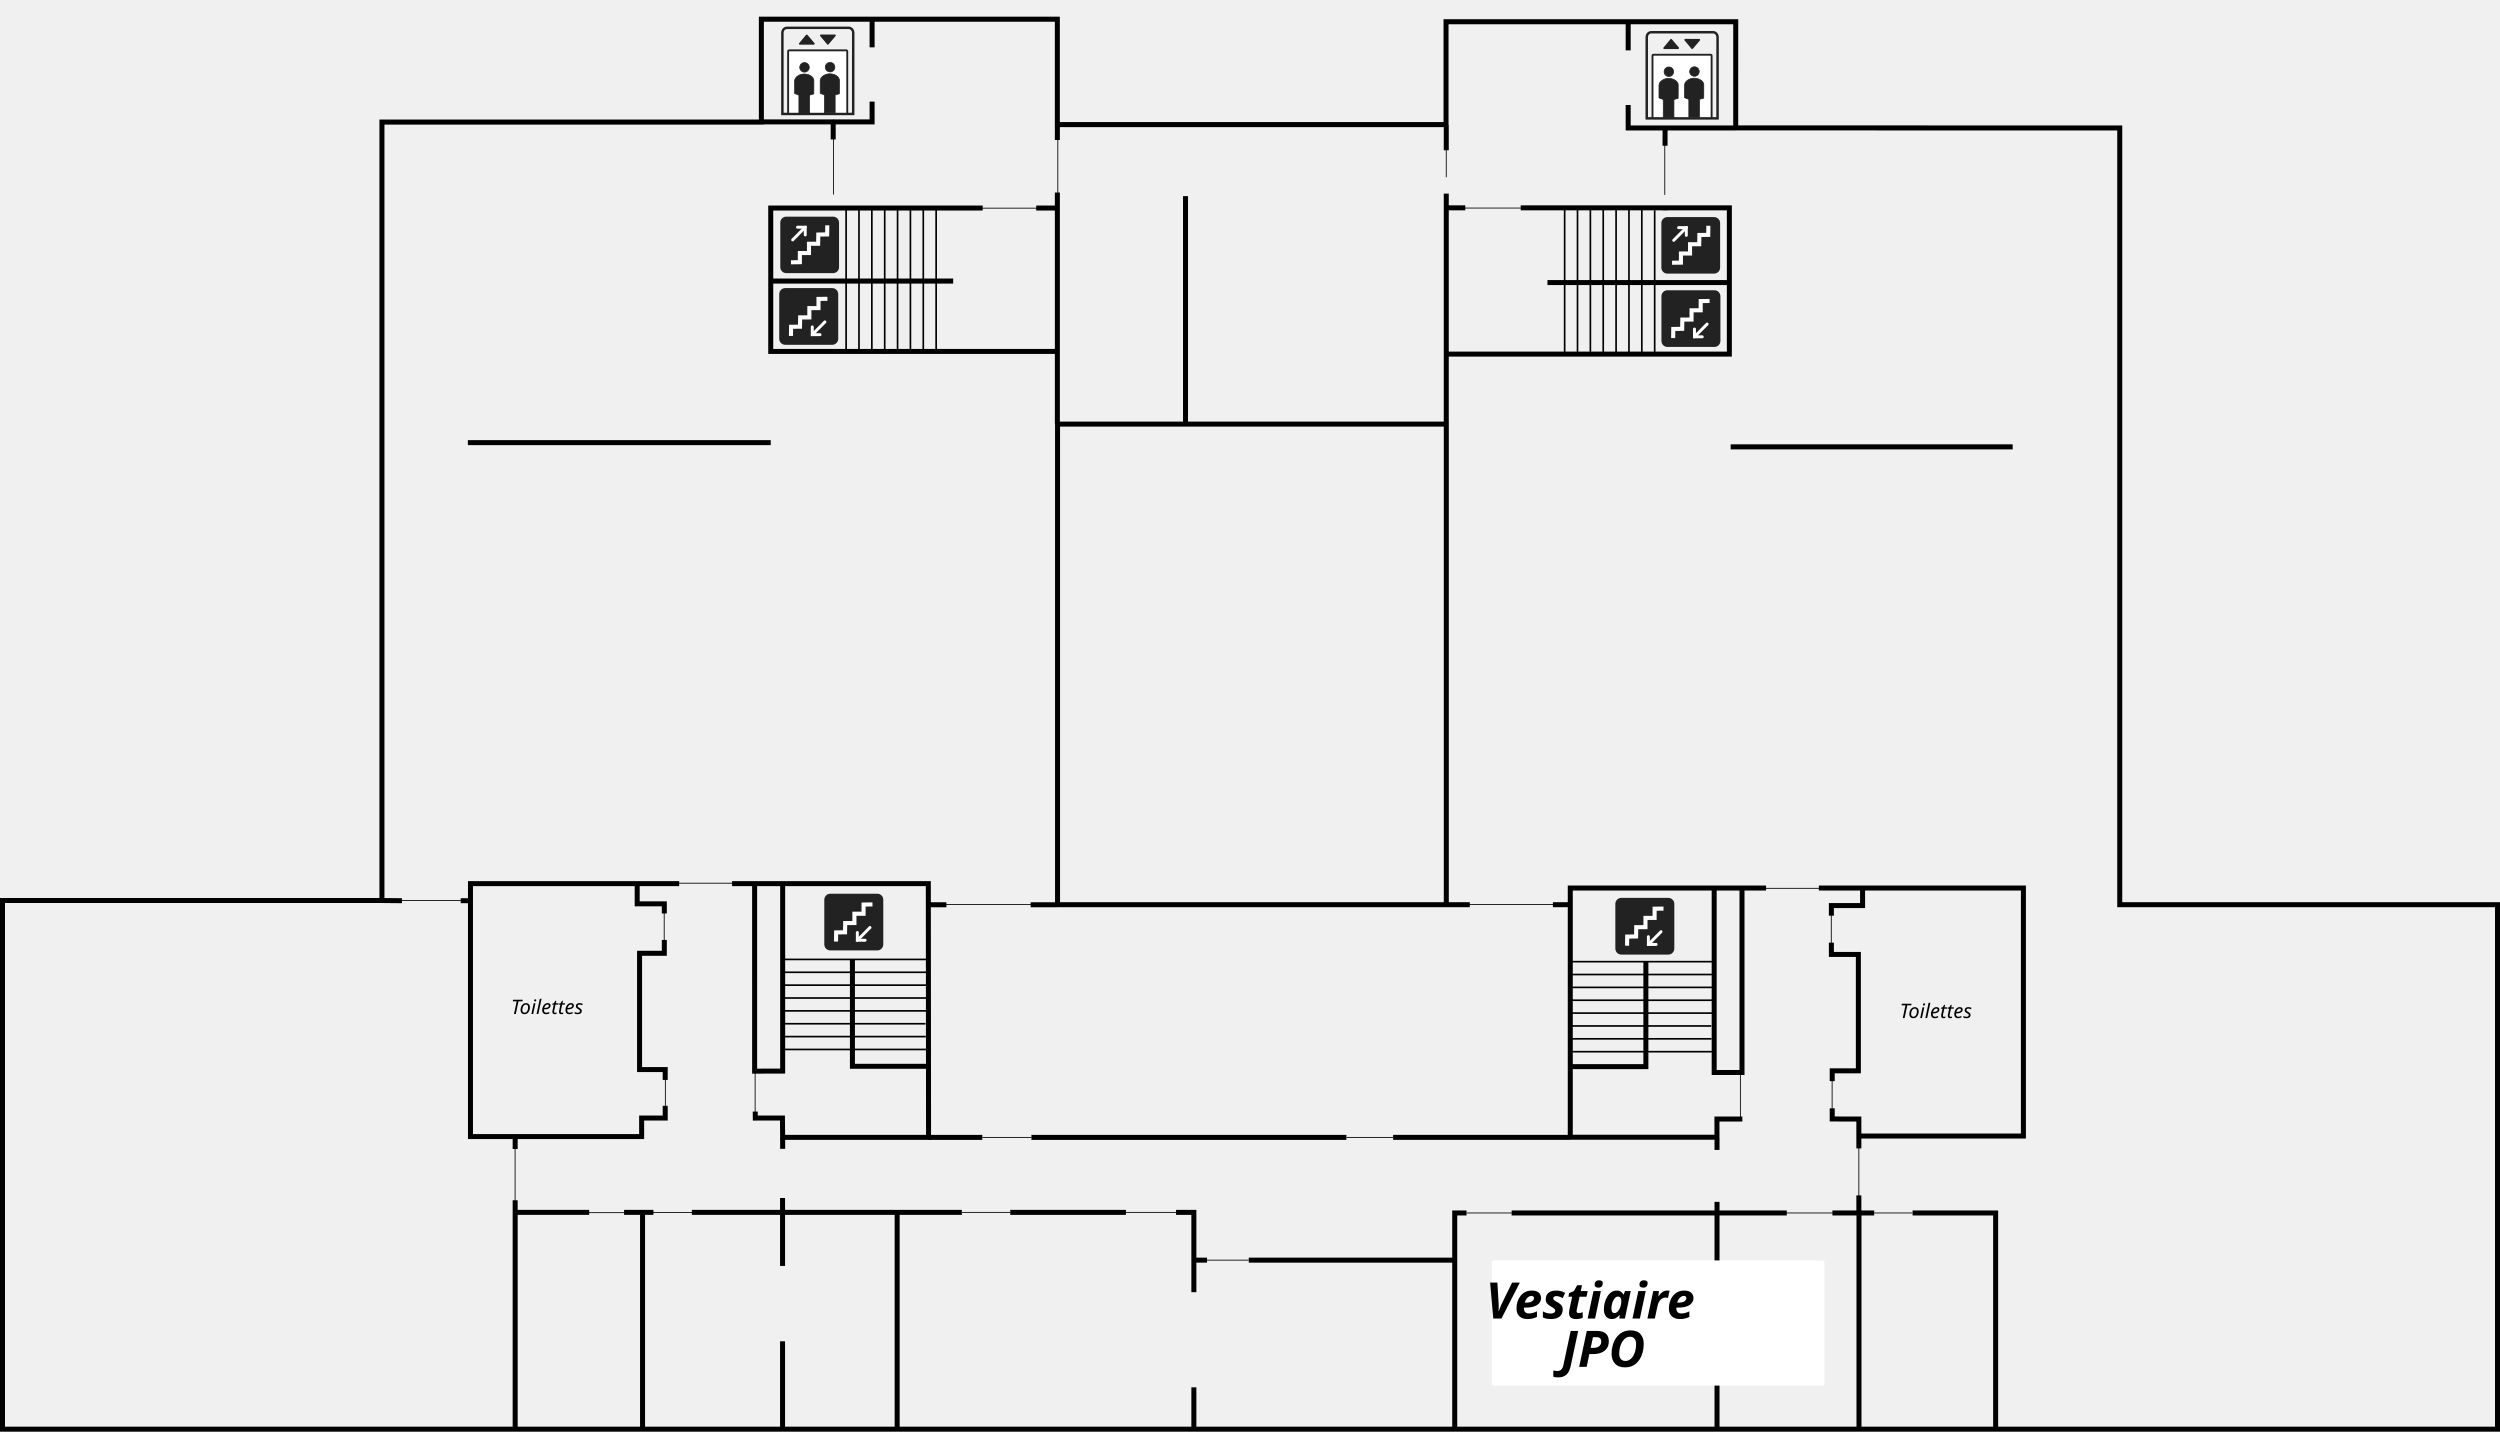
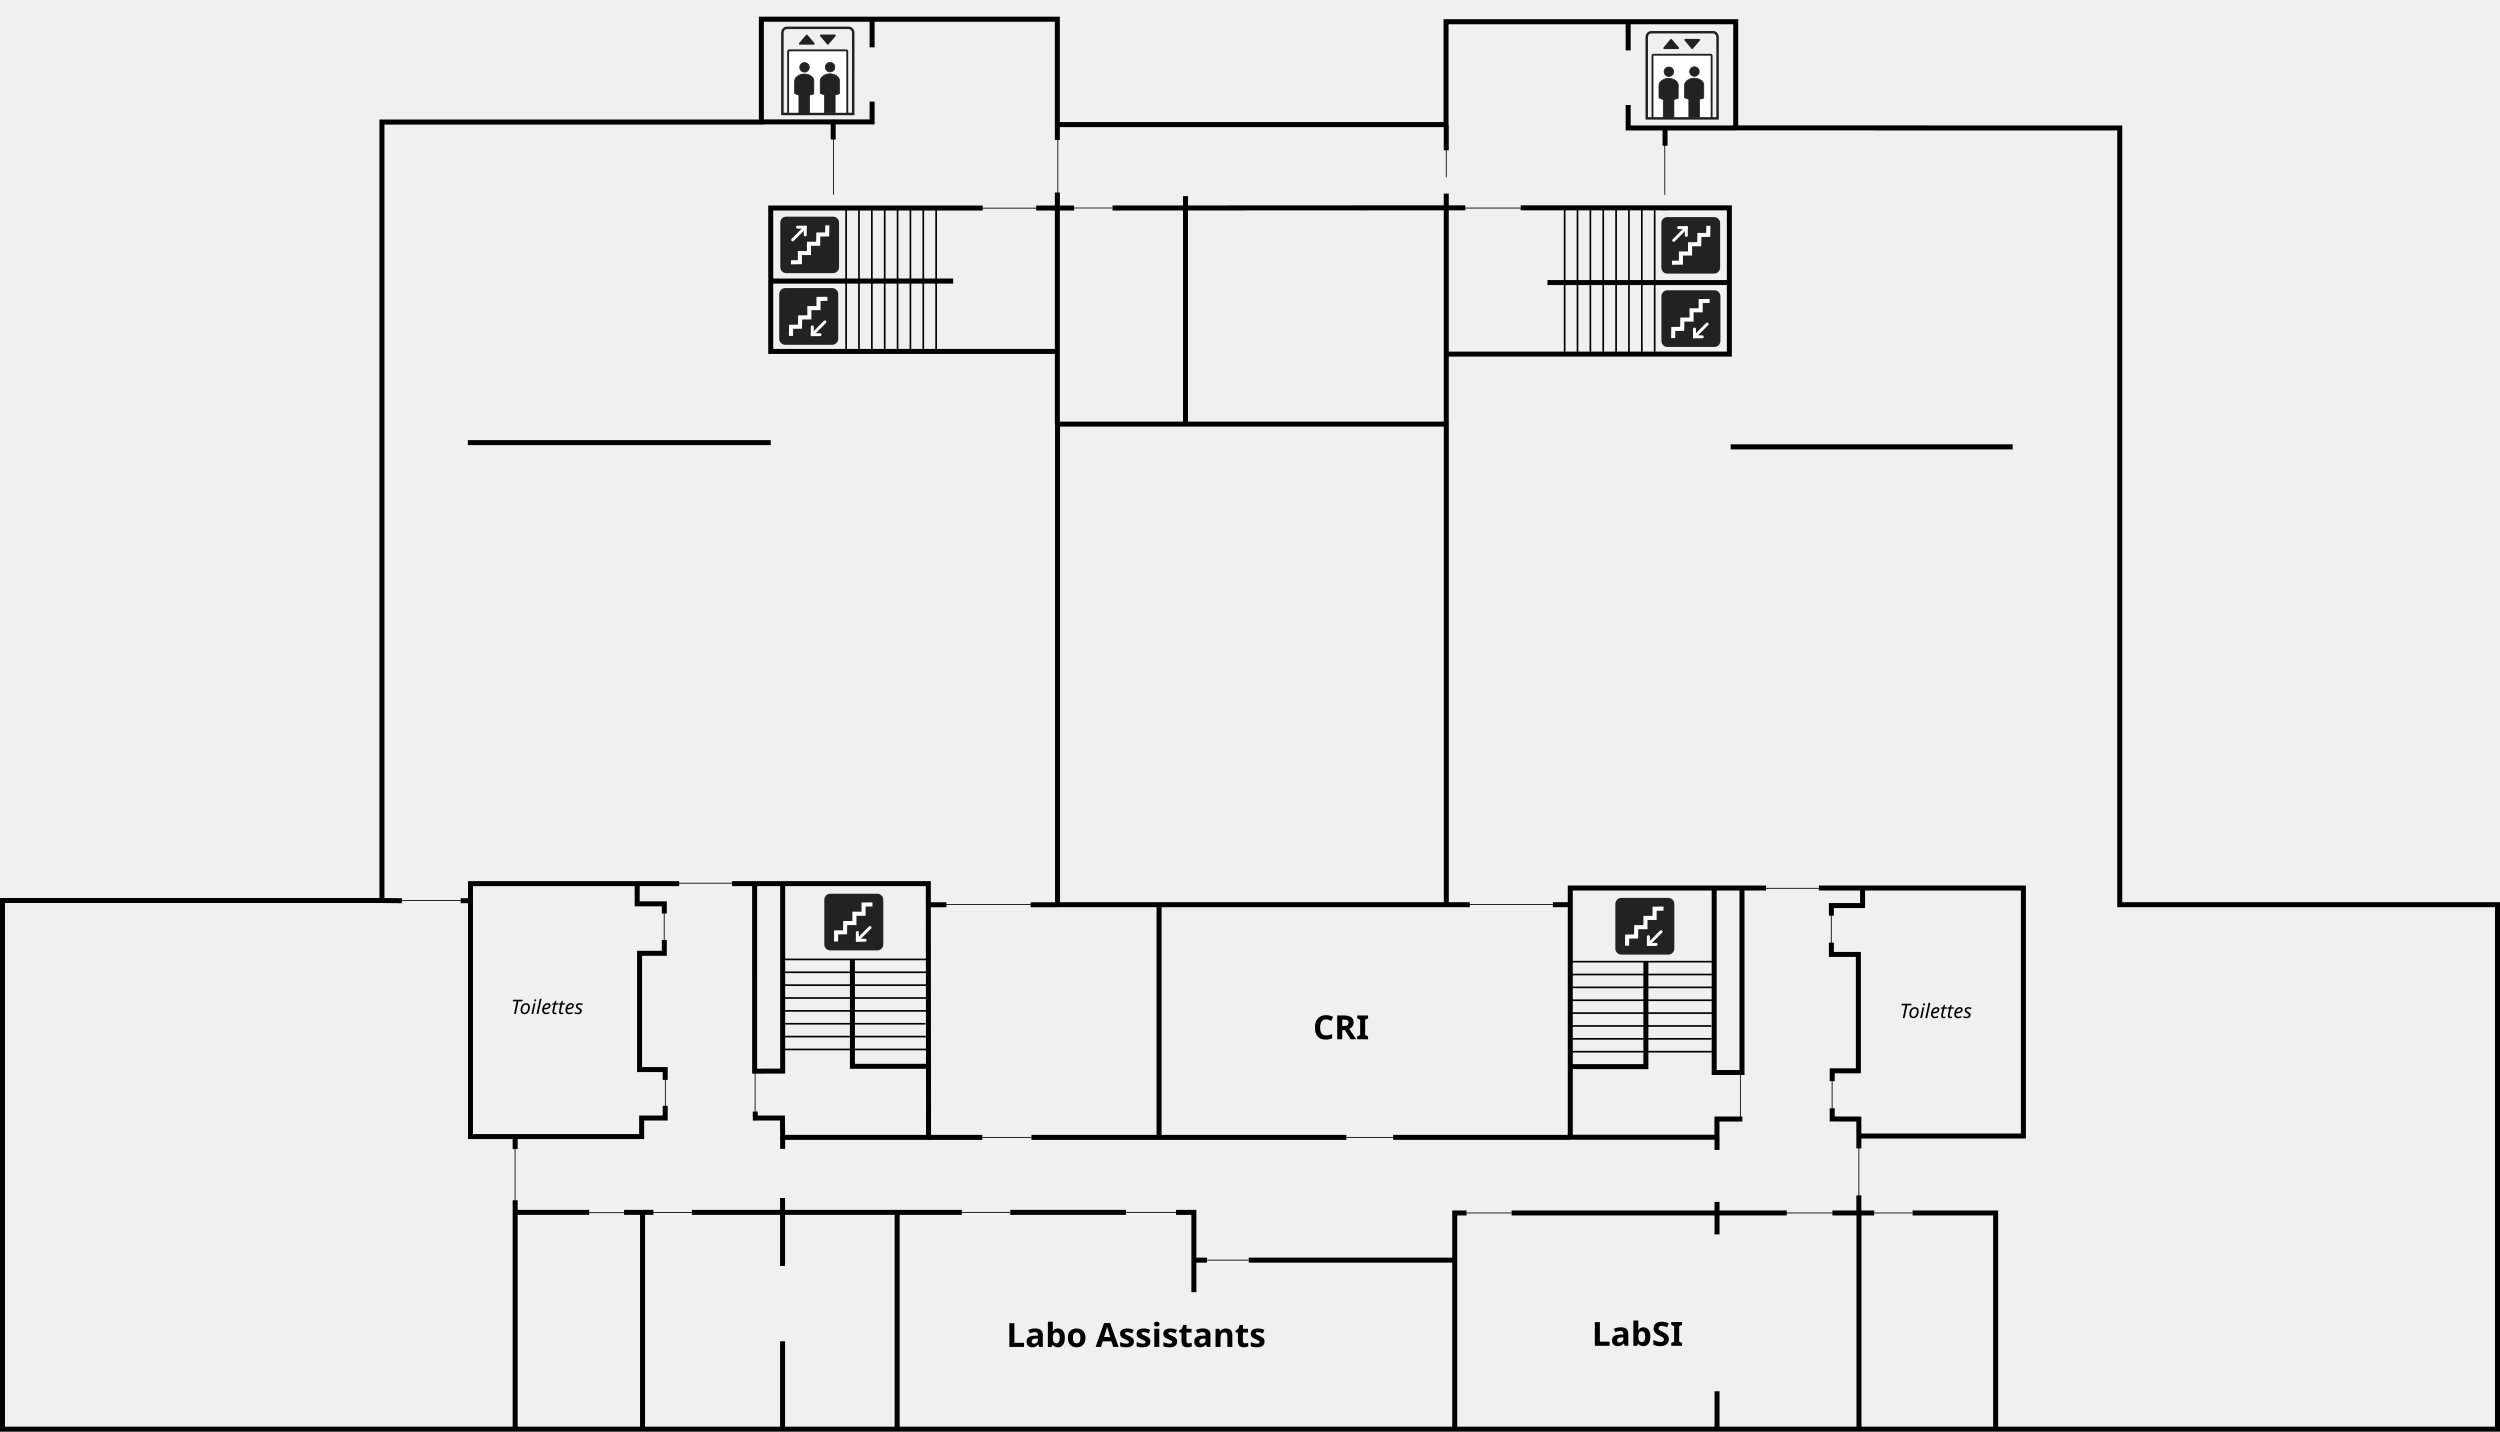
<svg xmlns="http://www.w3.org/2000/svg" xmlns:xlink="http://www.w3.org/1999/xlink" width="100%" height="100%" viewBox="0 0 2995.041 1715.44" id="svg2" version="1.1">
  <defs id="defs4">
    <linearGradient id="linearGradient15662">
      <stop style="stop-color:#ffffff;stop-opacity:0;" offset="0" id="stop15664" />
      <stop style="stop-color:#f8f8f8;stop-opacity:1;" offset="1" id="stop15666" />
    </linearGradient>
    <linearGradient id="linearGradient259">
      <stop style="stop-color:#e0e0e0;stop-opacity:1;" offset="0" id="stop260" />
      <stop id="stop4886" offset="0.405" style="stop-color:#ffffff;stop-opacity:1;" />
      <stop id="stop4884" offset="0.534" style="stop-color:#cdcdcd;stop-opacity:1;" />
      <stop style="stop-color:#494949;stop-opacity:1;" offset="1" id="stop261" />
    </linearGradient>
    <linearGradient id="linearGradient4668">
      <stop style="stop-color:#8e8d87;stop-opacity:1;" offset="0" id="stop4670" />
      <stop id="stop4676" offset="0.276" style="stop-color:#cbc9c1;stop-opacity:1;" />
      <stop style="stop-color:#8e8d87;stop-opacity:1;" offset="1" id="stop4672" />
    </linearGradient>
    <linearGradient id="linearGradient4688">
      <stop style="stop-color:#666666;stop-opacity:1;" offset="0" id="stop4690" />
      <stop style="stop-color:#000000;stop-opacity:0;" offset="1" id="stop4692" />
    </linearGradient>
    <linearGradient id="linearGradient4698">
      <stop style="stop-color:#fffffd;stop-opacity:1;" offset="0" id="stop4700" />
      <stop id="stop4706" offset="0.5" style="stop-color:#bbbbb9;stop-opacity:1;" />
      <stop style="stop-color:#000000;stop-opacity:1;" offset="1" id="stop4702" />
    </linearGradient>
    <linearGradient id="linearGradient4733">
      <stop style="stop-color:#000000;stop-opacity:0.237;" offset="0" id="stop4735" />
      <stop style="stop-color:#000000;stop-opacity:0;" offset="1" id="stop4737" />
    </linearGradient>
    <linearGradient id="linearGradient4741">
      <stop style="stop-color:#dcdcda;stop-opacity:1;" offset="0" id="stop4743" />
      <stop style="stop-color:#bab9b7;stop-opacity:1;" offset="1" id="stop4745" />
    </linearGradient>
    <linearGradient id="linearGradient4762">
      <stop id="stop4764" offset="0" style="stop-color:#ffffff;stop-opacity:0.124;" />
      <stop style="stop-color:#ffffff;stop-opacity:1;" offset="0.103" id="stop4768" />
      <stop id="stop4766" offset="1" style="stop-color:#ffffff;stop-opacity:0;" />
    </linearGradient>
    <clipPath id="clip0-5-8-2-3">
      <rect y="0" x="0" id="rect3978-5-8-5-6" height="615" width="613" />
    </clipPath>
    <clipPath id="clip0-5-8-2-3-2">
      <rect y="0" x="0" id="rect3978-5-8-5-6-9" height="615" width="613" />
    </clipPath>
  </defs>
  <g id="layer1" transform="translate(621.216,68.64813)">
-     <a xlink:href="kb-voltaire-f1.svg" transform="translate(0.5357143,103.9286)" id="a1251">
+     <a xlink:href="kb-voltaire-f1.svg" id="a1251" transform="translate(0.5357143,103.9286)">
      <g id="g1040" transform="translate(131.4286,4.285714)">
        <rect style="fill:#222222;fill-opacity:1;stroke:none;stroke-width:3.826;stroke-linecap:round;stroke-linejoin:round;stroke-miterlimit:4;stroke-dasharray:none;stroke-opacity:1;paint-order:markers stroke fill" id="rect1968-8" width="70.659" height="67.941" x="1182.026" y="898.81" ry="7.205" />
        <path style="fill:none;stroke:#ffffff;stroke-width:4.89;stroke-linecap:butt;stroke-linejoin:miter;stroke-miterlimit:4;stroke-dasharray:none;stroke-opacity:1" d="m 1196.086,956.112 0.137,-10.934 10.661,-0.137 0.185,-11.114 h 11.038 v -11.115 h 10.941 l 0.026,-11.026 10.661,-0.137" id="path1903-3" />
        <g id="g1996-6" transform="matrix(0.136674,0,0,0.136674,1357.818,804.6627)">
          <path style="fill:none;stroke:#ffffff;stroke-width:25.932;stroke-linecap:round;stroke-linejoin:miter;stroke-miterlimit:4;stroke-dasharray:none;stroke-opacity:1" d="M -885.838,985.217 -996.563,1096.966" id="path1905-0" />
          <path style="fill:none;stroke:#ffffff;stroke-width:25.932;stroke-linecap:round;stroke-linejoin:miter;stroke-miterlimit:4;stroke-dasharray:none;stroke-opacity:1" d="m -928.614,1096.966 -67.95,1e-4 3.3e-4,-67.949" id="path1907-7" />
        </g>
      </g>
    </a>
    <text xml:space="preserve" style="font-style:normal;font-weight:normal;line-height:0%;font-family:sans-serif;letter-spacing:0px;word-spacing:0px;fill:#000000;fill-opacity:1;stroke:none" x="-9.091" y="1146.16" id="text3029">
      <tspan id="tspan3031" x="-9.091" y="1146.16" style="font-style:italic;font-variant:normal;font-weight:normal;font-stretch:normal;font-size:24px;line-height:1.25;font-family:'Atkinson Hyperlegible';-inkscape-font-specification:'Atkinson Hyperlegible Italic'">Toilettes</tspan>
    </text>
    <path id="path3883" style="fill:none;stroke:#000000;stroke-width:2;stroke-linecap:butt;stroke-linejoin:miter;stroke-miterlimit:4;stroke-opacity:1;stroke-dasharray:none" d="m 1258.929,1191.291 170.714,0 m -170.357,-107.857 170.714,0 m -172.5,15.408 172.5,0 m -171.429,15.408 172.143,0 m -172.857,15.408 172.857,0 m -172.143,15.408 173.214,0 m -172.857,15.408 170,0 m -170.714,15.408 171.071,0" />
    <path id="path3883-7" style="fill:none;stroke:#000000;stroke-width:2;stroke-linecap:butt;stroke-linejoin:miter;stroke-miterlimit:4;stroke-opacity:1;stroke-dasharray:none" d="m 317.589,1188.618 170.714,0 m -170.357,-107.857 170.714,0 m -172.5,15.408 172.5,0 m -171.429,15.408 172.143,0 m -172.857,15.408 172.857,0 m -172.143,15.408 173.214,0 m -172.857,15.408 170,0 m -170.714,15.408 171.071,0" />
    <path id="path3883-7-4" style="fill:none;stroke:#000000;stroke-width:2;stroke-linecap:butt;stroke-linejoin:miter;stroke-miterlimit:4;stroke-opacity:1;stroke-dasharray:none" d="m 392.45,182.465 0,170.714 m 107.857,-170.357 0,170.714 m -15.408,-172.5 0,172.5 m -15.408,-171.429 0,172.143 m -15.408,-172.857 0,172.857 m -15.408,-172.143 0,173.214 m -15.408,-172.857 0,170 m -15.408,-170.714 0,171.071" />
    <path id="path3883-7-45" style="fill:none;stroke:#000000;stroke-width:2;stroke-linecap:butt;stroke-linejoin:miter;stroke-miterlimit:4;stroke-opacity:1;stroke-dasharray:none" d="m 1253.256,182.793 0,170.714 m 107.857,-170.357 0,170.714 m -15.408,-172.5 0,172.5 m -15.408,-171.429 0,172.143 m -15.408,-172.857 0,172.857 m -15.408,-172.143 0,173.214 m -15.408,-172.857 0,170 m -15.408,-170.714 0,171.071" />
    <path style="fill:none;stroke:#000000;stroke-width:1px;stroke-linecap:butt;stroke-linejoin:miter;stroke-opacity:1" d="m 811.91,1058.083 65.912,0" id="path4283" transform="translate(-621.216,-68.64813)" />
-     <path id="path4198" transform="translate(-621.216,-68.64813)" style="fill:none;stroke:#000000;stroke-width:6;stroke-linecap:butt;stroke-linejoin:miter;stroke-miterlimit:4;stroke-dasharray:none;stroke-opacity:1" d="M 1420.274,507.297 V 234.97 M 763.359,1057.439 v 25.357 h 32.5 v 11.538 m 0,31.741 v 16.006 H 766.216 v 139.286 h 30.714 v 12.409 m -339.362,-214.948 23.978,0.237 m 70.382,0 h 11.453 M 2073.366,535.35 h 337.838 M 923.359,530.296 H 560.502 M 1994.768,153.057 v 21.529 m 0,77.55 v -3.164 m -140.874,89.538 h 218.087 m -340.106,-89.538 h 23.55 m 66.408,0 h 249.958 v 175.261 H 1732.381 M 2079.369,153.31 h -128.794 v -27.534 m 0,-65.391 V 26.03 m -952.394,120.337 v 20.714 m 0,84.286 v -2.143 m 268.75,0 h -25.536 m -64.107,0 H 923.359 v 171.786 h 343.572 M 911.573,146.01 h 133.214 v -24.286 m 0,-65 V 23.153 m 836.591,1254.659 h 90.409 v -126.269 m -859.857,125.895 h -90.714 v -128.571 m -83.572,-90.714 v 225 l -33.58,0.115 -0.009,-225.669 m 0.714,274.095 0.104,7.765 32.516,-0.028 0.242,23.17 174.782,0.017 -0.267,-304.009 H 877.034 m -63.387,0 H 563.634 v 303.046 h 205.061 v -22.223 l 28.259,0.013 -0.025,-14.715 M 1266.737,149.017 v 18.695 m 0,62.938 v 276.795 M 1732.644,149.582 v 30.446 m 0,51.875 v 276.607 m -465.704,575.414 h -32.192 m -100.949,0 h -21.147 m 620.497,-0.061 h 27.686 m 99.557,0 h 20.986 m -148.691,0 V 508.077 h -465.734 v 575.787 z m 320.922,-18.183 v 219.203 l 33.335,-0.018 v -220.195 m 108.086,230.554 v -12.361 h 31.315 v -139.401 h -32.325 v -14.142 m 0,-32.325 v -12.122 h 37.376 v -20.203 m -562.394,297.947 h 212.214 m -943.699,72.621 v 81.396 m 0,90.249 V 1712.179 M 769.787,1453.154 v 259.286 M 617.552,1452.444 h 88.286 m 41.819,0 h 35.15 m 46.057,0 h 323.453 m -535.144,257.715 v -272.236 m 0,-61.367 v -14.9 m 1609.773,-0.758 v 14.893 m 0,56.322 v 21.215 m 0.146,259.112 V 1453.154 h -31.826 m -54.683,0 h -329.652 m 276.452,-112.5 h -30.452 v 21.786 h -175.714 v -298.571 h 234.558 m 63.236,0 h 245.063 v 297.143 l -197.143,-0.045 v -20.312 l -31.903,-0.105 v -12.714 m -138.012,34.706 v 15.077 m 0,62.22 v 271.891 M 2539.493,153.311 v 930.553 h 452.548 v 628.315 H 3 V 1078.814 H 457.569 V 146.24 H 912.137 V 23.002 h 354.563 v 126.269 h 465.68 V 26.032 h 347.049 l -0.018,127.201 z M 1141.93,336.726 H 922.95" />
+     <path id="path4198" transform="translate(-621.216,-68.64813)" style="fill:none;stroke:#000000;stroke-width:6;stroke-linecap:butt;stroke-linejoin:miter;stroke-miterlimit:4;stroke-dasharray:none;stroke-opacity:1" d="M 1420.274,507.297 V 234.97 M 763.359,1057.439 v 25.357 h 32.5 v 11.538 m 0,31.741 v 16.006 H 766.216 v 139.286 h 30.714 v 12.409 m -339.362,-214.948 23.978,0.237 m 70.382,0 h 11.453 M 2073.366,535.35 h 337.838 M 923.359,530.296 H 560.502 M 1994.768,153.057 v 21.529 m 0,77.55 v -3.164 m -140.874,89.538 h 218.087 m -340.106,-89.538 h 23.55 m 66.408,0 h 249.958 v 175.261 H 1732.381 M 2079.369,153.31 h -128.794 v -27.534 m 0,-65.391 V 26.03 m -952.394,120.337 v 20.714 m 0,84.286 v -2.143 m 268.75,0 h -25.536 m -64.107,0 H 923.359 v 171.786 h 343.572 M 911.573,146.01 h 133.214 v -24.286 m 0,-65 V 23.153 m 836.591,1254.659 h 90.409 v -126.269 m -859.857,125.895 h -90.714 v -128.571 m -83.572,-90.714 v 225 l -33.58,0.115 -0.009,-225.669 m 0.714,274.095 0.104,7.765 32.516,-0.028 0.242,23.17 174.782,0.017 -0.267,-304.009 H 877.034 m -63.387,0 H 563.634 v 303.046 h 205.061 v -22.223 l 28.259,0.013 -0.025,-14.715 M 1266.737,149.017 v 18.695 m 0,62.938 v 276.795 M 1732.644,149.582 v 30.446 m 0,51.875 v 276.607 m -465.704,575.414 h -32.192 m -100.949,0 h -21.147 m 620.497,-0.061 h 27.686 m 99.557,0 h 20.986 m -148.691,0 V 508.077 h -465.734 v 575.787 z m 320.922,-18.183 v 219.203 l 33.335,-0.018 v -220.195 m 108.086,230.554 v -12.361 h 31.315 v -139.401 h -32.325 v -14.142 m 0,-32.325 v -12.122 h 37.376 v -20.203 m -562.394,297.947 h 212.214 m -943.699,72.621 v 81.396 m 0,90.249 V 1712.179 M 769.787,1453.154 v 259.286 M 617.552,1452.444 h 88.286 m 41.819,0 h 35.15 m 46.057,0 h 323.453 m -535.144,257.715 v -272.236 m 0,-61.367 v -14.9 m 1609.773,-0.758 v 14.893 m 0,56.322 v 21.215 m 0.146,259.112 V 1453.154 h -31.826 m -54.683,0 h -329.652 m 276.452,-112.5 h -30.452 v 21.786 h -175.714 v -298.571 h 234.558 m 63.236,0 h 245.063 v 297.143 l -197.143,-0.045 v -20.312 l -31.903,-0.105 v -12.714 m -138.012,34.706 v 15.077 m 0,62.22 v 39.027 m 0,187.888 v 44.975 M 2539.493,153.311 v 930.553 h 452.548 v 628.315 H 3 V 1078.814 H 457.569 V 146.24 H 912.137 V 23.002 h 354.563 v 126.269 h 465.68 V 26.032 h 347.049 l -0.018,127.201 z M 1141.93,336.726 H 922.95" />
    <path id="path3107" transform="translate(-621.216,-68.64814)" style="fill:none;stroke:#000000;stroke-width:1px;stroke-linecap:butt;stroke-linejoin:miter;stroke-opacity:1" d="m 617.077,1439.289 v -64.776 M 2085,1341.154 v -56.786 m -1180.357,49.286 v -51.071 M 1175.714,249.368 h 67.143 m 984.094,1125.035 v 60 M 1267.287,161.653 v 78.214 m -268.779,-6.781 v -89.904 m 995.922,10.685 v 79.643 m -240.328,15.738 h 68.943 m -90.409,-36.871 v -54.548 m 381.973,906.395 h 66.786 m 12.503,32.037 v 34.471 m 1.01,163.266 v 35.734 m -55.656,123.42 h 56.607 m -436.454,-369.519 h 101.773 m -728.712,-0.124 h 103.571 m -454.286,369.107 h 49.821 m -127.143,0.179 h 44.286 m 48.393,-126.071 v -34.822 m -1.389,-199.935 v 37.376 m -315.925,-50.508 h 74.246" />
-     <a xlink:href="kb-voltaire-f1.svg" transform="translate(-5.714286,130.3571)" id="a1243">
+     <a xlink:href="kb-voltaire-f1.svg" id="a1243" transform="translate(-5.714286,130.3571)">
      <g id="g1040-0" transform="translate(-810.0001,-27.14285)">
        <rect style="fill:#222222;fill-opacity:1;stroke:none;stroke-width:3.826;stroke-linecap:round;stroke-linejoin:round;stroke-miterlimit:4;stroke-dasharray:none;stroke-opacity:1;paint-order:markers stroke fill" id="rect1968-8-2" width="70.659" height="67.941" x="1182.026" y="898.81" ry="7.205" />
        <path style="fill:none;stroke:#ffffff;stroke-width:4.89;stroke-linecap:butt;stroke-linejoin:miter;stroke-miterlimit:4;stroke-dasharray:none;stroke-opacity:1" d="m 1196.086,956.112 0.137,-10.934 10.661,-0.137 0.185,-11.114 h 11.038 v -11.115 h 10.941 l 0.026,-11.026 10.661,-0.137" id="path1903-3-7" />
        <g id="g1996-6-0" transform="matrix(0.136674,0,0,0.136674,1357.818,804.6627)">
          <path style="fill:none;stroke:#ffffff;stroke-width:25.932;stroke-linecap:round;stroke-linejoin:miter;stroke-miterlimit:4;stroke-dasharray:none;stroke-opacity:1" d="M -885.838,985.217 -996.563,1096.966" id="path1905-0-4" />
          <path style="fill:none;stroke:#ffffff;stroke-width:25.932;stroke-linecap:round;stroke-linejoin:miter;stroke-miterlimit:4;stroke-dasharray:none;stroke-opacity:1" d="m -928.614,1096.966 -67.95,1e-4 3.3e-4,-67.949" id="path1907-7-3" />
        </g>
      </g>
    </a>
    <a xlink:href="kb-voltaire-f1.svg" id="a1235">
      <g id="g1040-0-0" transform="translate(-869.699,-622.3216)">
        <rect style="fill:#222222;fill-opacity:1;stroke:none;stroke-width:3.826;stroke-linecap:round;stroke-linejoin:round;stroke-miterlimit:4;stroke-dasharray:none;stroke-opacity:1;paint-order:markers stroke fill" id="rect1968-8-2-2" width="70.659" height="67.941" x="1182.026" y="898.81" ry="7.205" />
        <path style="fill:none;stroke:#ffffff;stroke-width:4.89;stroke-linecap:butt;stroke-linejoin:miter;stroke-miterlimit:4;stroke-dasharray:none;stroke-opacity:1" d="m 1196.086,956.112 0.137,-10.934 10.661,-0.137 0.185,-11.114 h 11.038 v -11.115 h 10.941 l 0.026,-11.026 10.661,-0.137" id="path1903-3-7-2" />
        <g id="g1996-6-0-7" transform="matrix(0.136674,0,0,0.136674,1357.818,804.6627)">
          <path style="fill:none;stroke:#ffffff;stroke-width:25.932;stroke-linecap:round;stroke-linejoin:miter;stroke-miterlimit:4;stroke-dasharray:none;stroke-opacity:1" d="M -885.838,985.217 -996.563,1096.966" id="path1905-0-4-0" />
          <path style="fill:none;stroke:#ffffff;stroke-width:25.932;stroke-linecap:round;stroke-linejoin:miter;stroke-miterlimit:4;stroke-dasharray:none;stroke-opacity:1" d="m -928.614,1096.966 -67.95,1e-4 3.3e-4,-67.949" id="path1907-7-3-6" />
        </g>
      </g>
    </a>
    <a xlink:href="kb-voltaire-f1.svg" id="a1211">
      <g id="g1040-0-5" transform="translate(187.1773,-619.7368)">
        <rect style="fill:#222222;fill-opacity:1;stroke:none;stroke-width:3.826;stroke-linecap:round;stroke-linejoin:round;stroke-miterlimit:4;stroke-dasharray:none;stroke-opacity:1;paint-order:markers stroke fill" id="rect1968-8-2-1" width="70.659" height="67.941" x="1182.026" y="898.81" ry="7.205" />
        <path style="fill:none;stroke:#ffffff;stroke-width:4.89;stroke-linecap:butt;stroke-linejoin:miter;stroke-miterlimit:4;stroke-dasharray:none;stroke-opacity:1" d="m 1196.086,956.112 0.137,-10.934 10.661,-0.137 0.185,-11.114 h 11.038 v -11.115 h 10.941 l 0.026,-11.026 10.661,-0.137" id="path1903-3-7-7" />
        <g id="g1996-6-0-72" transform="matrix(0.136674,0,0,0.136674,1357.818,804.6627)">
          <path style="fill:none;stroke:#ffffff;stroke-width:25.932;stroke-linecap:round;stroke-linejoin:miter;stroke-miterlimit:4;stroke-dasharray:none;stroke-opacity:1" d="M -885.838,985.217 -996.563,1096.966" id="path1905-0-4-2" />
          <path style="fill:none;stroke:#ffffff;stroke-width:25.932;stroke-linecap:round;stroke-linejoin:miter;stroke-miterlimit:4;stroke-dasharray:none;stroke-opacity:1" d="m -928.614,1096.966 -67.95,1e-4 3.3e-4,-67.949" id="path1907-7-3-1" />
        </g>
      </g>
    </a>
    <a xlink:href="kb-voltaire-f3.svg" id="a1219">
      <g id="g1179" transform="translate(-133.0357,13.92857)">
        <rect style="fill:#222222;fill-opacity:1;stroke:none;stroke-width:3.812;stroke-linecap:round;stroke-linejoin:round;stroke-miterlimit:4;stroke-dasharray:none;stroke-opacity:1;paint-order:markers stroke fill" id="rect1968-4-8" width="70.401" height="67.693" x="1502.155" y="177.505" ry="7.178" />
        <path style="fill:none;stroke:#ffffff;stroke-width:4.873;stroke-linecap:butt;stroke-linejoin:miter;stroke-miterlimit:4;stroke-dasharray:none;stroke-opacity:1" d="m 1558.456,187.905 -0.136,10.894 -10.622,0.136 -0.184,11.073 h -10.998 v 11.074 h -10.901 l -0.025,10.986 -10.622,0.136" id="path1903-8-6" />
        <g id="g1996-4-7" transform="matrix(-0.1361752,0,0,-0.1361752,1396.341,339.5152)">
          <path style="fill:none;stroke:#ffffff;stroke-width:25.932;stroke-linecap:round;stroke-linejoin:miter;stroke-miterlimit:4;stroke-dasharray:none;stroke-opacity:1" d="M -885.838,985.217 -996.563,1096.966" id="path1905-2-1" />
          <path style="fill:none;stroke:#ffffff;stroke-width:25.932;stroke-linecap:round;stroke-linejoin:miter;stroke-miterlimit:4;stroke-dasharray:none;stroke-opacity:1" d="m -928.614,1096.966 -67.95,1e-4 3.3e-4,-67.949" id="path1907-4-7" />
        </g>
      </g>
    </a>
    <a xlink:href="kb-voltaire-f3.svg" id="a1227">
      <g id="g1179-6" transform="translate(-1188.571,13.39287)">
        <rect style="fill:#222222;fill-opacity:1;stroke:none;stroke-width:3.812;stroke-linecap:round;stroke-linejoin:round;stroke-miterlimit:4;stroke-dasharray:none;stroke-opacity:1;paint-order:markers stroke fill" id="rect1968-4-8-6" width="70.401" height="67.693" x="1502.155" y="177.505" ry="7.178" />
        <path style="fill:none;stroke:#ffffff;stroke-width:4.873;stroke-linecap:butt;stroke-linejoin:miter;stroke-miterlimit:4;stroke-dasharray:none;stroke-opacity:1" d="m 1558.456,187.905 -0.136,10.894 -10.622,0.136 -0.184,11.073 h -10.998 v 11.074 h -10.901 l -0.025,10.986 -10.622,0.136" id="path1903-8-6-4" />
        <g id="g1996-4-7-7" transform="matrix(-0.1361752,0,0,-0.1361752,1396.341,339.5152)">
          <path style="fill:none;stroke:#ffffff;stroke-width:25.932;stroke-linecap:round;stroke-linejoin:miter;stroke-miterlimit:4;stroke-dasharray:none;stroke-opacity:1" d="M -885.838,985.217 -996.563,1096.966" id="path1905-2-1-6" />
          <path style="fill:none;stroke:#ffffff;stroke-width:25.932;stroke-linecap:round;stroke-linejoin:miter;stroke-miterlimit:4;stroke-dasharray:none;stroke-opacity:1" d="m -928.614,1096.966 -67.95,1e-4 3.3e-4,-67.949" id="path1907-4-7-3" />
        </g>
      </g>
    </a>
-     <a xlink:href="kb-voltaire-f3.svg" id="a1820-2" transform="translate(364.443,344.4876)">
+     <a xlink:href="kb-voltaire-f3.svg" transform="translate(364.443,344.4876)" id="a1820-2">
      <g id="g1779-6" transform="matrix(2.242849,0,0,2.242849,820.2758,-867.3743)">
        <path style="fill:none;stroke:#222222;stroke-width:1.323;stroke-linecap:butt;stroke-linejoin:miter;stroke-miterlimit:4;stroke-dasharray:none;stroke-opacity:1" d="M 112.236,265.75 H 74.411 v -43.415 c 0,-1.194 0.856,-2.592 2.491,-2.592 h 32.994 c 1.425,0 2.348,1.373 2.348,2.582 z" id="path1676-5" />
        <rect style="fill:#ffffff;fill-opacity:1;stroke:#222222;stroke-width:2.022;stroke-linecap:round;stroke-linejoin:round;stroke-miterlimit:4;stroke-dasharray:none;stroke-opacity:1;paint-order:markers stroke fill" id="rect1588-0-8-3-3" width="30.571" height="32.832" x="77.986" y="232.268" rx="0" />
        <path style="fill:#222222;fill-opacity:1;stroke:#222222;stroke-width:1;stroke-linecap:butt;stroke-linejoin:round;stroke-miterlimit:4;stroke-dasharray:none;stroke-opacity:1" d="m 94.997,223.799 3.681,4.417 3.744,-4.396 z" id="path1605-1-3-5" />
        <path style="fill:#222222;fill-opacity:1;stroke:#222222;stroke-width:1;stroke-linecap:butt;stroke-linejoin:round;stroke-miterlimit:4;stroke-dasharray:none;stroke-opacity:1" d="m 83.745,228.238 3.681,-4.417 3.744,4.396 z" id="path1605-2-4-8-2" />
        <path style="fill:#222222;fill-opacity:1;stroke:#222222;stroke-width:0.395;stroke-linecap:butt;stroke-linejoin:round;stroke-miterlimit:4;stroke-dasharray:none;stroke-opacity:1" d="m 83.241,255.695 v 9.54 h 5.684 v -9.556 l 2.259,-0.658 0.033,-7.07 c 0.009,-1.912 -2.35,-3.553 -5.201,-3.557 -2.508,-0.003 -5.065,1.714 -5.065,3.681 v 6.723 z" id="path1011-82-7-9" />
        <circle style="fill:#222222;fill-opacity:1;stroke:#222222;stroke-width:0.395;stroke-linecap:round;stroke-linejoin:round;stroke-miterlimit:4;stroke-dasharray:none;stroke-opacity:1;paint-order:markers stroke fill" id="path1013-7-0-7" cx="86.224" cy="240.836" r="2.538" />
        <path style="fill:#222222;fill-opacity:1;stroke:#222222;stroke-width:0.395;stroke-linecap:butt;stroke-linejoin:round;stroke-miterlimit:4;stroke-dasharray:none;stroke-opacity:1" d="m 96.903,255.595 v 9.54 h 5.684 v -9.556 l 2.259,-0.658 0.033,-7.07 c 0.009,-1.912 -2.35,-3.553 -5.201,-3.557 -2.508,-0.003 -5.065,1.714 -5.065,3.681 v 6.723 z" id="path1011-8-3-8-2" />
        <circle style="fill:#222222;fill-opacity:1;stroke:#222222;stroke-width:0.395;stroke-linecap:round;stroke-linejoin:round;stroke-miterlimit:4;stroke-dasharray:none;stroke-opacity:1;paint-order:markers stroke fill" id="path1013-5-5-5-4" cx="99.886" cy="240.737" r="2.538" />
      </g>
    </a>
-     <a xlink:href="kb-voltaire-f1.svg" transform="translate(-671.0703,339.2515)" id="a1820-2-1">
+     <a xlink:href="kb-voltaire-f1.svg" id="a1820-2-1" transform="translate(-671.0703,339.2515)">
      <g id="g1779-6-3" transform="matrix(2.242849,0,0,2.242849,820.2758,-867.3743)">
        <path style="fill:none;stroke:#222222;stroke-width:1.323;stroke-linecap:butt;stroke-linejoin:miter;stroke-miterlimit:4;stroke-dasharray:none;stroke-opacity:1" d="M 112.236,265.75 H 74.411 v -43.415 c 0,-1.194 0.856,-2.592 2.491,-2.592 h 32.994 c 1.425,0 2.348,1.373 2.348,2.582 z" id="path1676-5-7" />
        <rect style="fill:#ffffff;fill-opacity:1;stroke:#222222;stroke-width:2.022;stroke-linecap:round;stroke-linejoin:round;stroke-miterlimit:4;stroke-dasharray:none;stroke-opacity:1;paint-order:markers stroke fill" id="rect1588-0-8-3-3-8" width="30.571" height="32.832" x="77.986" y="232.268" rx="0" />
        <path style="fill:#222222;fill-opacity:1;stroke:#222222;stroke-width:1;stroke-linecap:butt;stroke-linejoin:round;stroke-miterlimit:4;stroke-dasharray:none;stroke-opacity:1" d="m 94.997,223.799 3.681,4.417 3.744,-4.396 z" id="path1605-1-3-5-9" />
        <path style="fill:#222222;fill-opacity:1;stroke:#222222;stroke-width:1;stroke-linecap:butt;stroke-linejoin:round;stroke-miterlimit:4;stroke-dasharray:none;stroke-opacity:1" d="m 83.745,228.238 3.681,-4.417 3.744,4.396 z" id="path1605-2-4-8-2-9" />
        <path style="fill:#222222;fill-opacity:1;stroke:#222222;stroke-width:0.395;stroke-linecap:butt;stroke-linejoin:round;stroke-miterlimit:4;stroke-dasharray:none;stroke-opacity:1" d="m 83.241,255.695 v 9.54 h 5.684 v -9.556 l 2.259,-0.658 0.033,-7.07 c 0.009,-1.912 -2.35,-3.553 -5.201,-3.557 -2.508,-0.003 -5.065,1.714 -5.065,3.681 v 6.723 z" id="path1011-82-7-9-8" />
        <circle style="fill:#222222;fill-opacity:1;stroke:#222222;stroke-width:0.395;stroke-linecap:round;stroke-linejoin:round;stroke-miterlimit:4;stroke-dasharray:none;stroke-opacity:1;paint-order:markers stroke fill" id="path1013-7-0-7-0" cx="86.224" cy="240.836" r="2.538" />
        <path style="fill:#222222;fill-opacity:1;stroke:#222222;stroke-width:0.395;stroke-linecap:butt;stroke-linejoin:round;stroke-miterlimit:4;stroke-dasharray:none;stroke-opacity:1" d="m 96.903,255.595 v 9.54 h 5.684 v -9.556 l 2.259,-0.658 0.033,-7.07 c 0.009,-1.912 -2.35,-3.553 -5.201,-3.557 -2.508,-0.003 -5.065,1.714 -5.065,3.681 v 6.723 z" id="path1011-8-3-8-2-8" />
        <circle style="fill:#222222;fill-opacity:1;stroke:#222222;stroke-width:0.395;stroke-linecap:round;stroke-linejoin:round;stroke-miterlimit:4;stroke-dasharray:none;stroke-opacity:1;paint-order:markers stroke fill" id="path1013-5-5-5-4-1" cx="99.886" cy="240.737" r="2.538" />
      </g>
    </a>
    <path style="fill:none;stroke:#000000;stroke-width:6;stroke-linecap:butt;stroke-linejoin:miter;stroke-opacity:1;stroke-miterlimit:4;stroke-dasharray:none" d="M 614.448,1293.97 H 991.786" id="path1065" />
    <path style="fill:none;stroke:#000000;stroke-width:1px;stroke-linecap:butt;stroke-linejoin:miter;stroke-opacity:1" d="m 555.612,1293.97 58.836,0" id="path1067" />
    <path style="fill:none;stroke:#000000;stroke-width:1px;stroke-linecap:butt;stroke-linejoin:miter;stroke-opacity:1" d="m 991.786,1293.97 h 56" id="path1069" />
    <path style="fill:none;stroke:#000000;stroke-width:6;stroke-linecap:butt;stroke-linejoin:miter;stroke-opacity:1;stroke-miterlimit:4;stroke-dasharray:none" d="m 316.416,1293.953 v 13.731" id="path1071" />
    <path style="fill:none;stroke:#000000;stroke-width:6;stroke-linecap:butt;stroke-linejoin:miter;stroke-opacity:1;stroke-miterlimit:4;stroke-dasharray:none" d="m 491.198,1293.97 h 64.414" id="path1073" />
    <path style="fill:none;stroke:#000000;stroke-width:6;stroke-linecap:butt;stroke-linejoin:miter;stroke-opacity:1;stroke-miterlimit:4;stroke-dasharray:none" d="m 589.1,1383.795 h 138.598" id="path1075" />
    <path style="fill:none;stroke:#000000;stroke-width:6;stroke-linecap:butt;stroke-linejoin:miter;stroke-opacity:1;stroke-miterlimit:4;stroke-dasharray:none" d="m 787.698,1383.795 h 21.358 v 95.615" id="path1077" />
-     <path style="fill:none;stroke:#000000;stroke-width:6;stroke-linecap:butt;stroke-linejoin:miter;stroke-opacity:1;stroke-miterlimit:4;stroke-dasharray:none" d="m 809.056,1593.411 v 47.982" id="path1079" />
    <path style="fill:none;stroke:#000000;stroke-width:6;stroke-linecap:butt;stroke-linejoin:miter;stroke-opacity:1;stroke-miterlimit:4;stroke-dasharray:none" d="m 809.665,1441.025 h 15.152" id="path1081" />
    <path style="fill:none;stroke:#000000;stroke-width:6;stroke-linecap:butt;stroke-linejoin:miter;stroke-opacity:1;stroke-miterlimit:4;stroke-dasharray:none" d="M 874.817,1441.025 H 1121.8" id="path1083" />
    <path style="fill:none;stroke:#000000;stroke-width:6;stroke-linecap:butt;stroke-linejoin:miter;stroke-opacity:1;stroke-miterlimit:4;stroke-dasharray:none" d="m 1121.572,1644.115 v -259.609 h 14.142" id="path1085" />
    <path style="fill:none;stroke:#000000;stroke-width:1px;stroke-linecap:butt;stroke-linejoin:miter;stroke-opacity:1" d="m 531.1,1383.795 h 58" id="path1087" />
    <path style="fill:none;stroke:#000000;stroke-width:1px;stroke-linecap:butt;stroke-linejoin:miter;stroke-opacity:1" d="m 727.698,1383.795 h 60" id="path1089" />
    <path style="fill:none;stroke:#000000;stroke-width:1px;stroke-linecap:butt;stroke-linejoin:miter;stroke-opacity:1" d="m 824.817,1441.025 h 50" id="path1091" />
    <path style="fill:none;stroke:#000000;stroke-width:1px;stroke-linecap:butt;stroke-linejoin:miter;stroke-opacity:1" d="m 1135.714,1384.506 h 54" id="path1093" />
    <path style="fill:none;stroke:#000000;stroke-width:6;stroke-linecap:butt;stroke-linejoin:miter;stroke-opacity:1;stroke-miterlimit:4;stroke-dasharray:none" d="m 453.586,1383.951 v 258.599" id="path1095" />
    <path style="fill:none;stroke:#000000;stroke-width:6;stroke-linecap:butt;stroke-linejoin:miter;stroke-opacity:1;stroke-miterlimit:4;stroke-dasharray:none" d="m 1605.876,1384.506 h 18.225" id="path1097" />
    <path style="fill:none;stroke:#000000;stroke-width:6;stroke-linecap:butt;stroke-linejoin:miter;stroke-opacity:1;stroke-miterlimit:4;stroke-dasharray:none" d="m 1670.101,1384.506 h 99.5 v 259.56" id="path1099" />
    <path style="fill:none;stroke:#000000;stroke-width:1px;stroke-linecap:butt;stroke-linejoin:miter;stroke-opacity:1" d="m 1670.101,1384.506 h -46" id="path1101" />
    <text xml:space="preserve" style="font-style:normal;font-weight:normal;line-height:0%;font-family:sans-serif;letter-spacing:0px;word-spacing:0px;fill:#000000;fill-opacity:1;stroke:none" x="1654.707" y="1150.973" id="text3029-2">
      <tspan id="tspan3031-9" x="1654.707" y="1150.973" style="font-style:italic;font-variant:normal;font-weight:normal;font-stretch:normal;font-size:24px;line-height:1.25;font-family:'Atkinson Hyperlegible';-inkscape-font-specification:'Atkinson Hyperlegible Italic'">Toilettes</tspan>
    </text>
-     <rect style="fill:#ffffff;fill-opacity:1;stroke:none;stroke-width:4;stroke-linecap:square;stroke-linejoin:round;paint-order:markers stroke fill" id="rect955" width="398.571" height="150" x="1165.927" y="1441.352" ry="2.857" />
-     <text xml:space="preserve" style="font-size:60.276px;line-height:0.85;font-family:Bahagia;-inkscape-font-specification:Bahagia;stroke-width:1.507" x="1338.679" y="1510.986" id="text959">
-       <tspan x="1338.679" y="1510.986" id="tspan961" style="font-style:italic;font-variant:normal;font-weight:bold;font-stretch:normal;font-family:'Atkinson Hyperlegible';-inkscape-font-specification:'Atkinson Hyperlegible Bold Italic';text-align:center;text-anchor:middle;stroke-width:1.507">Vestiaire</tspan>
-       <tspan x="1338.679" y="1568.867" style="font-style:italic;font-variant:normal;font-weight:bold;font-stretch:normal;font-family:'Atkinson Hyperlegible';-inkscape-font-specification:'Atkinson Hyperlegible Bold Italic';text-align:center;text-anchor:middle;stroke-width:1.507" id="tspan965">JPO</tspan>
+     <text xml:space="preserve" style="font-size:39.887px;line-height:0.85;font-family:Bahagia;-inkscape-font-specification:Bahagia;stroke-width:0.997" x="765.765" y="1545.04" id="text959-7">
+       <tspan x="765.765" y="1545.04" style="font-style:normal;font-variant:normal;font-weight:bold;font-stretch:normal;font-family:'Atkinson Hyperlegible';-inkscape-font-specification:'Atkinson Hyperlegible Bold';text-align:center;text-anchor:middle;stroke-width:0.997" id="tspan965-7">Labo Assistants</tspan>
    </text>
+     <text xml:space="preserve" style="font-size:39.887px;line-height:0.85;font-family:Bahagia;-inkscape-font-specification:Bahagia;stroke-width:0.997" x="1366.445" y="1543.658" id="text959-7-4">
+       <tspan x="1366.445" y="1543.658" style="font-style:normal;font-variant:normal;font-weight:bold;font-stretch:normal;font-family:'Atkinson Hyperlegible';-inkscape-font-specification:'Atkinson Hyperlegible Bold';text-align:center;text-anchor:middle;stroke-width:0.997" id="tspan965-7-8">LabSI</tspan>
+     </text>
+     <text xml:space="preserve" style="font-size:39.887px;line-height:0.85;font-family:Bahagia;-inkscape-font-specification:Bahagia;stroke-width:0.997" x="1011.329" y="1176.388" id="text959-7-4-6">
+       <tspan x="1011.329" y="1176.388" style="font-style:normal;font-variant:normal;font-weight:bold;font-stretch:normal;font-family:'Atkinson Hyperlegible';-inkscape-font-specification:'Atkinson Hyperlegible Bold';text-align:center;text-anchor:middle;stroke-width:0.997" id="tspan965-7-8-0">CRI</tspan>
+     </text>
+     <path style="fill:none;stroke:#000000;stroke-width:6;stroke-linecap:butt;stroke-linejoin:miter;stroke-miterlimit:4;stroke-dasharray:none;stroke-opacity:1" d="m 645.714,180.576 19.928,-0.019 m 45.998,-0.016 399.019,-0.217" id="path1018" />
+     <path style="fill:none;stroke:#000000;stroke-width:1px;stroke-linecap:butt;stroke-linejoin:miter;stroke-opacity:1" d="m 665.642,180.557 45.998,-0.016" id="path1020" />
+     <path style="fill:none;stroke:#000000;stroke-width:6;stroke-linecap:butt;stroke-linejoin:miter;stroke-opacity:1;stroke-miterlimit:4;stroke-dasharray:none" d="M 767.355,1291.352 V 1014.209" id="path1022" />
  </g>
</svg>
